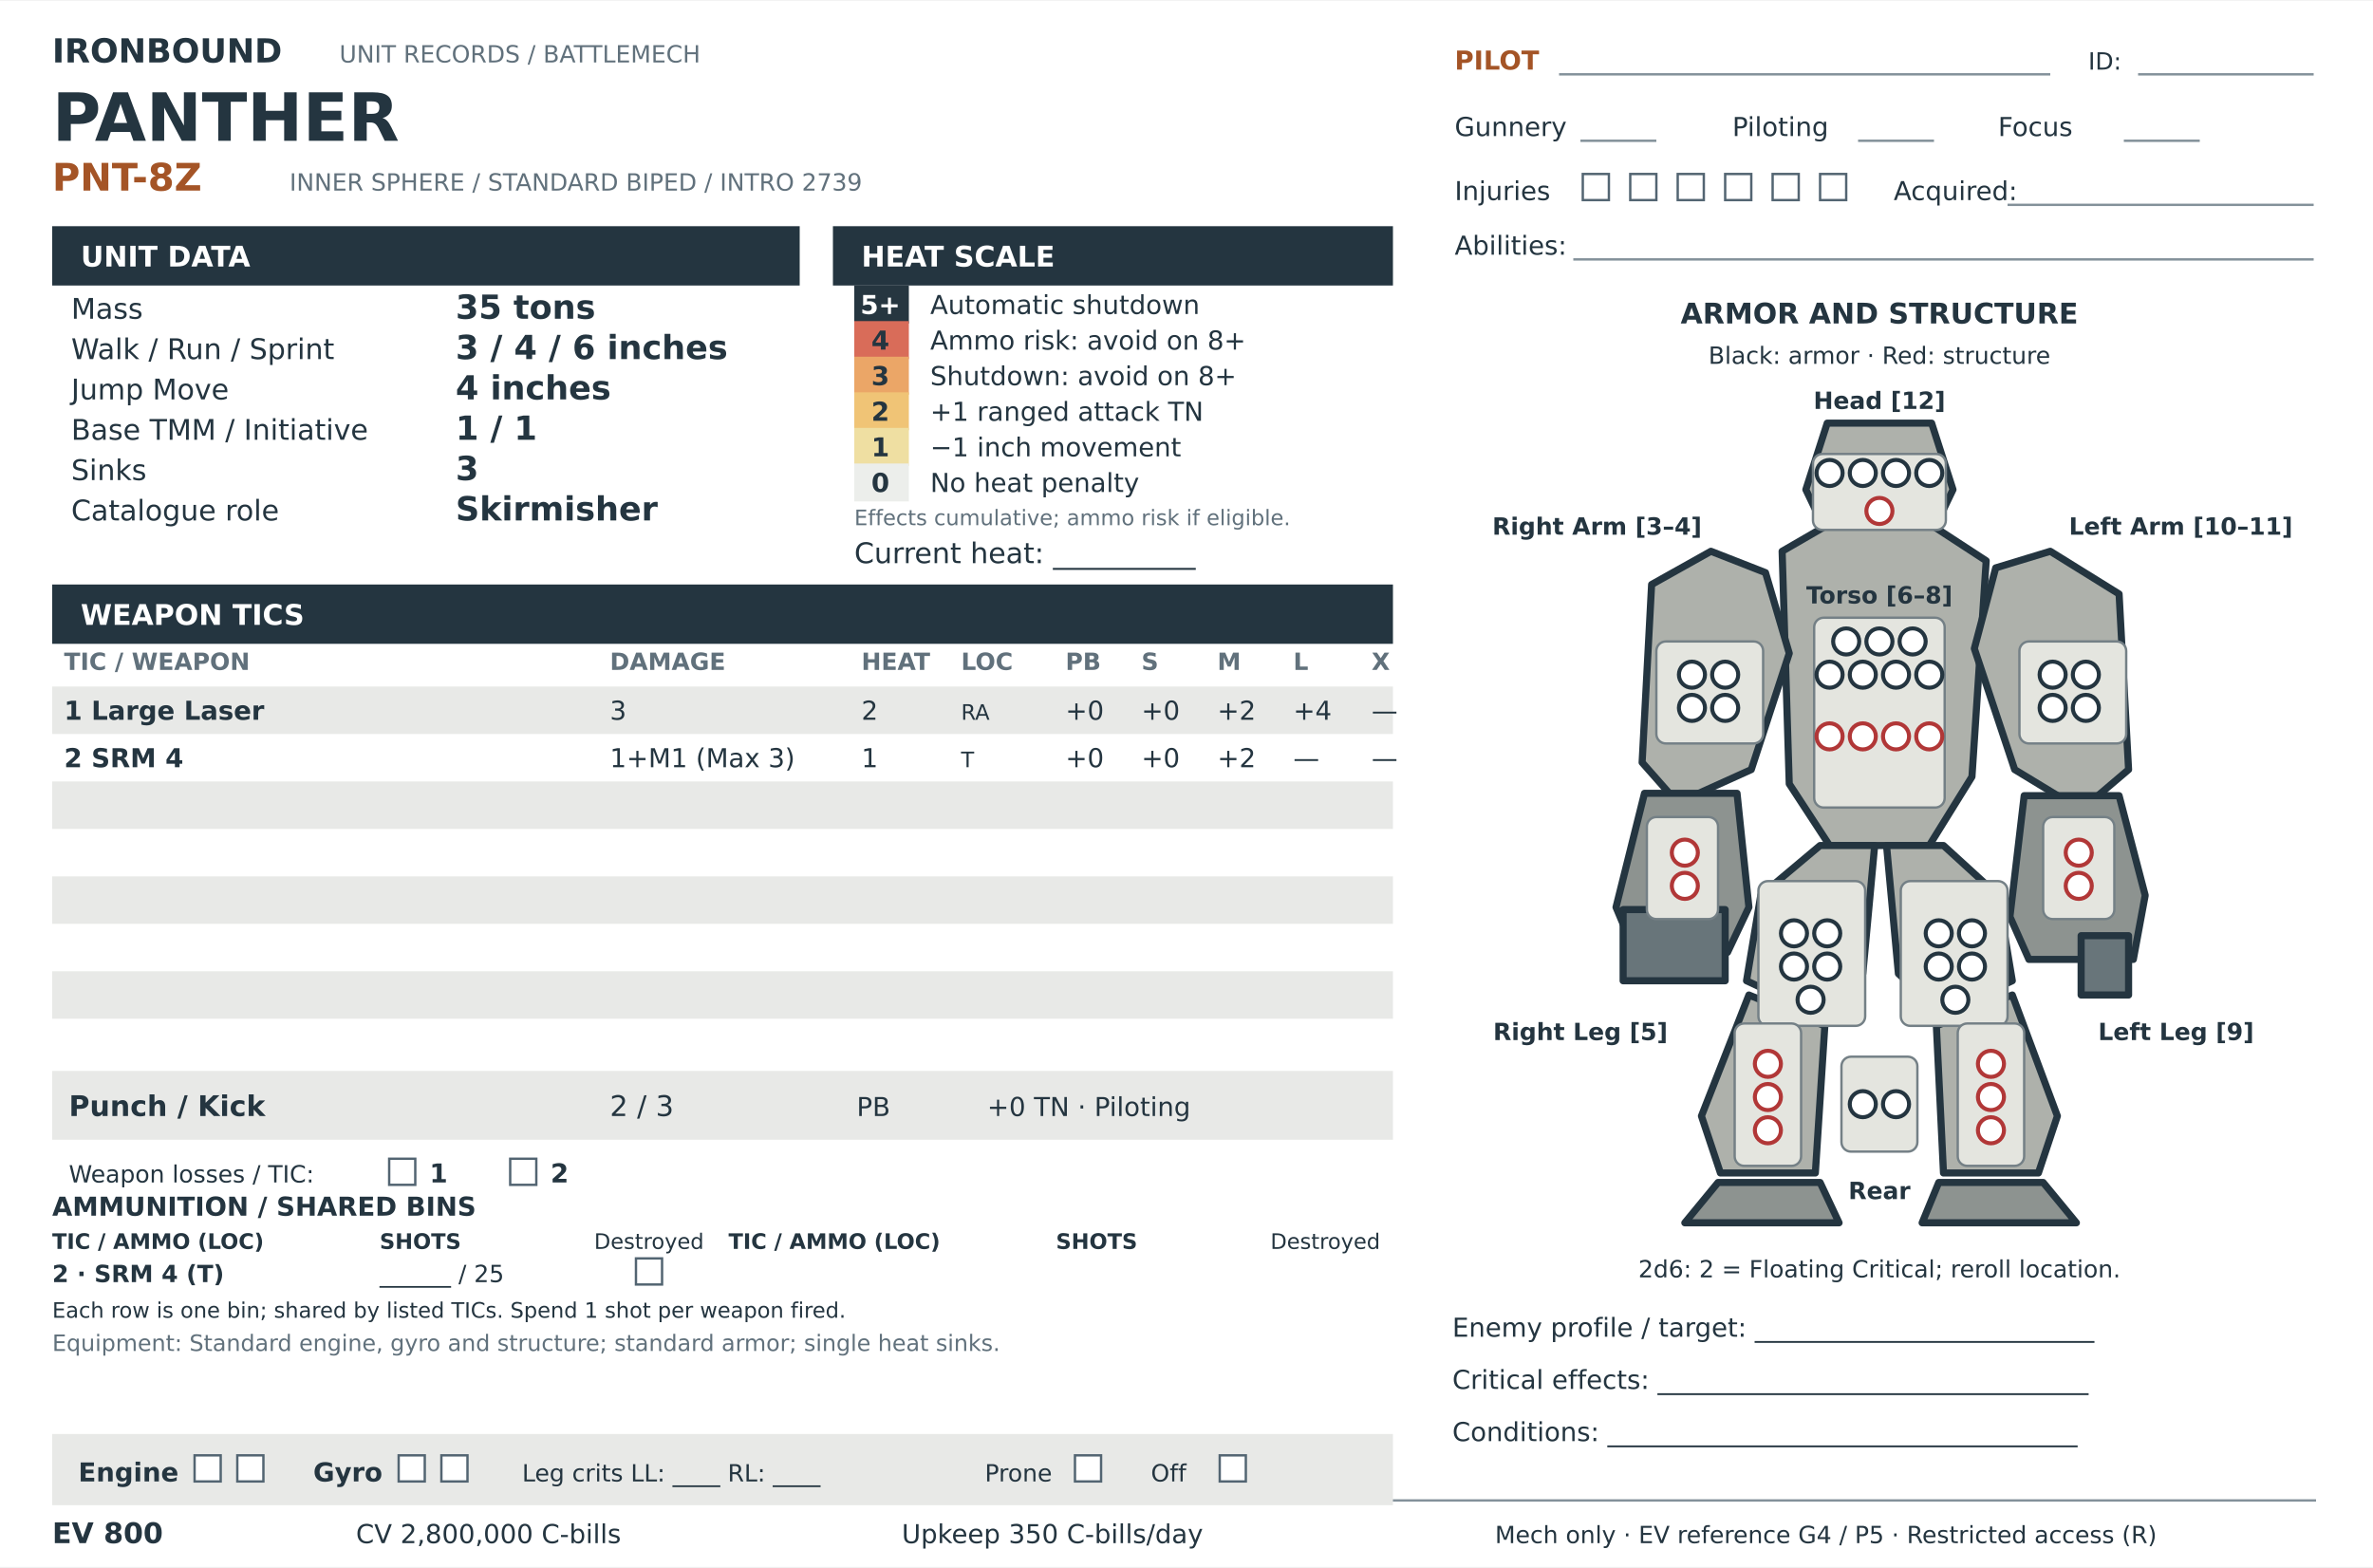
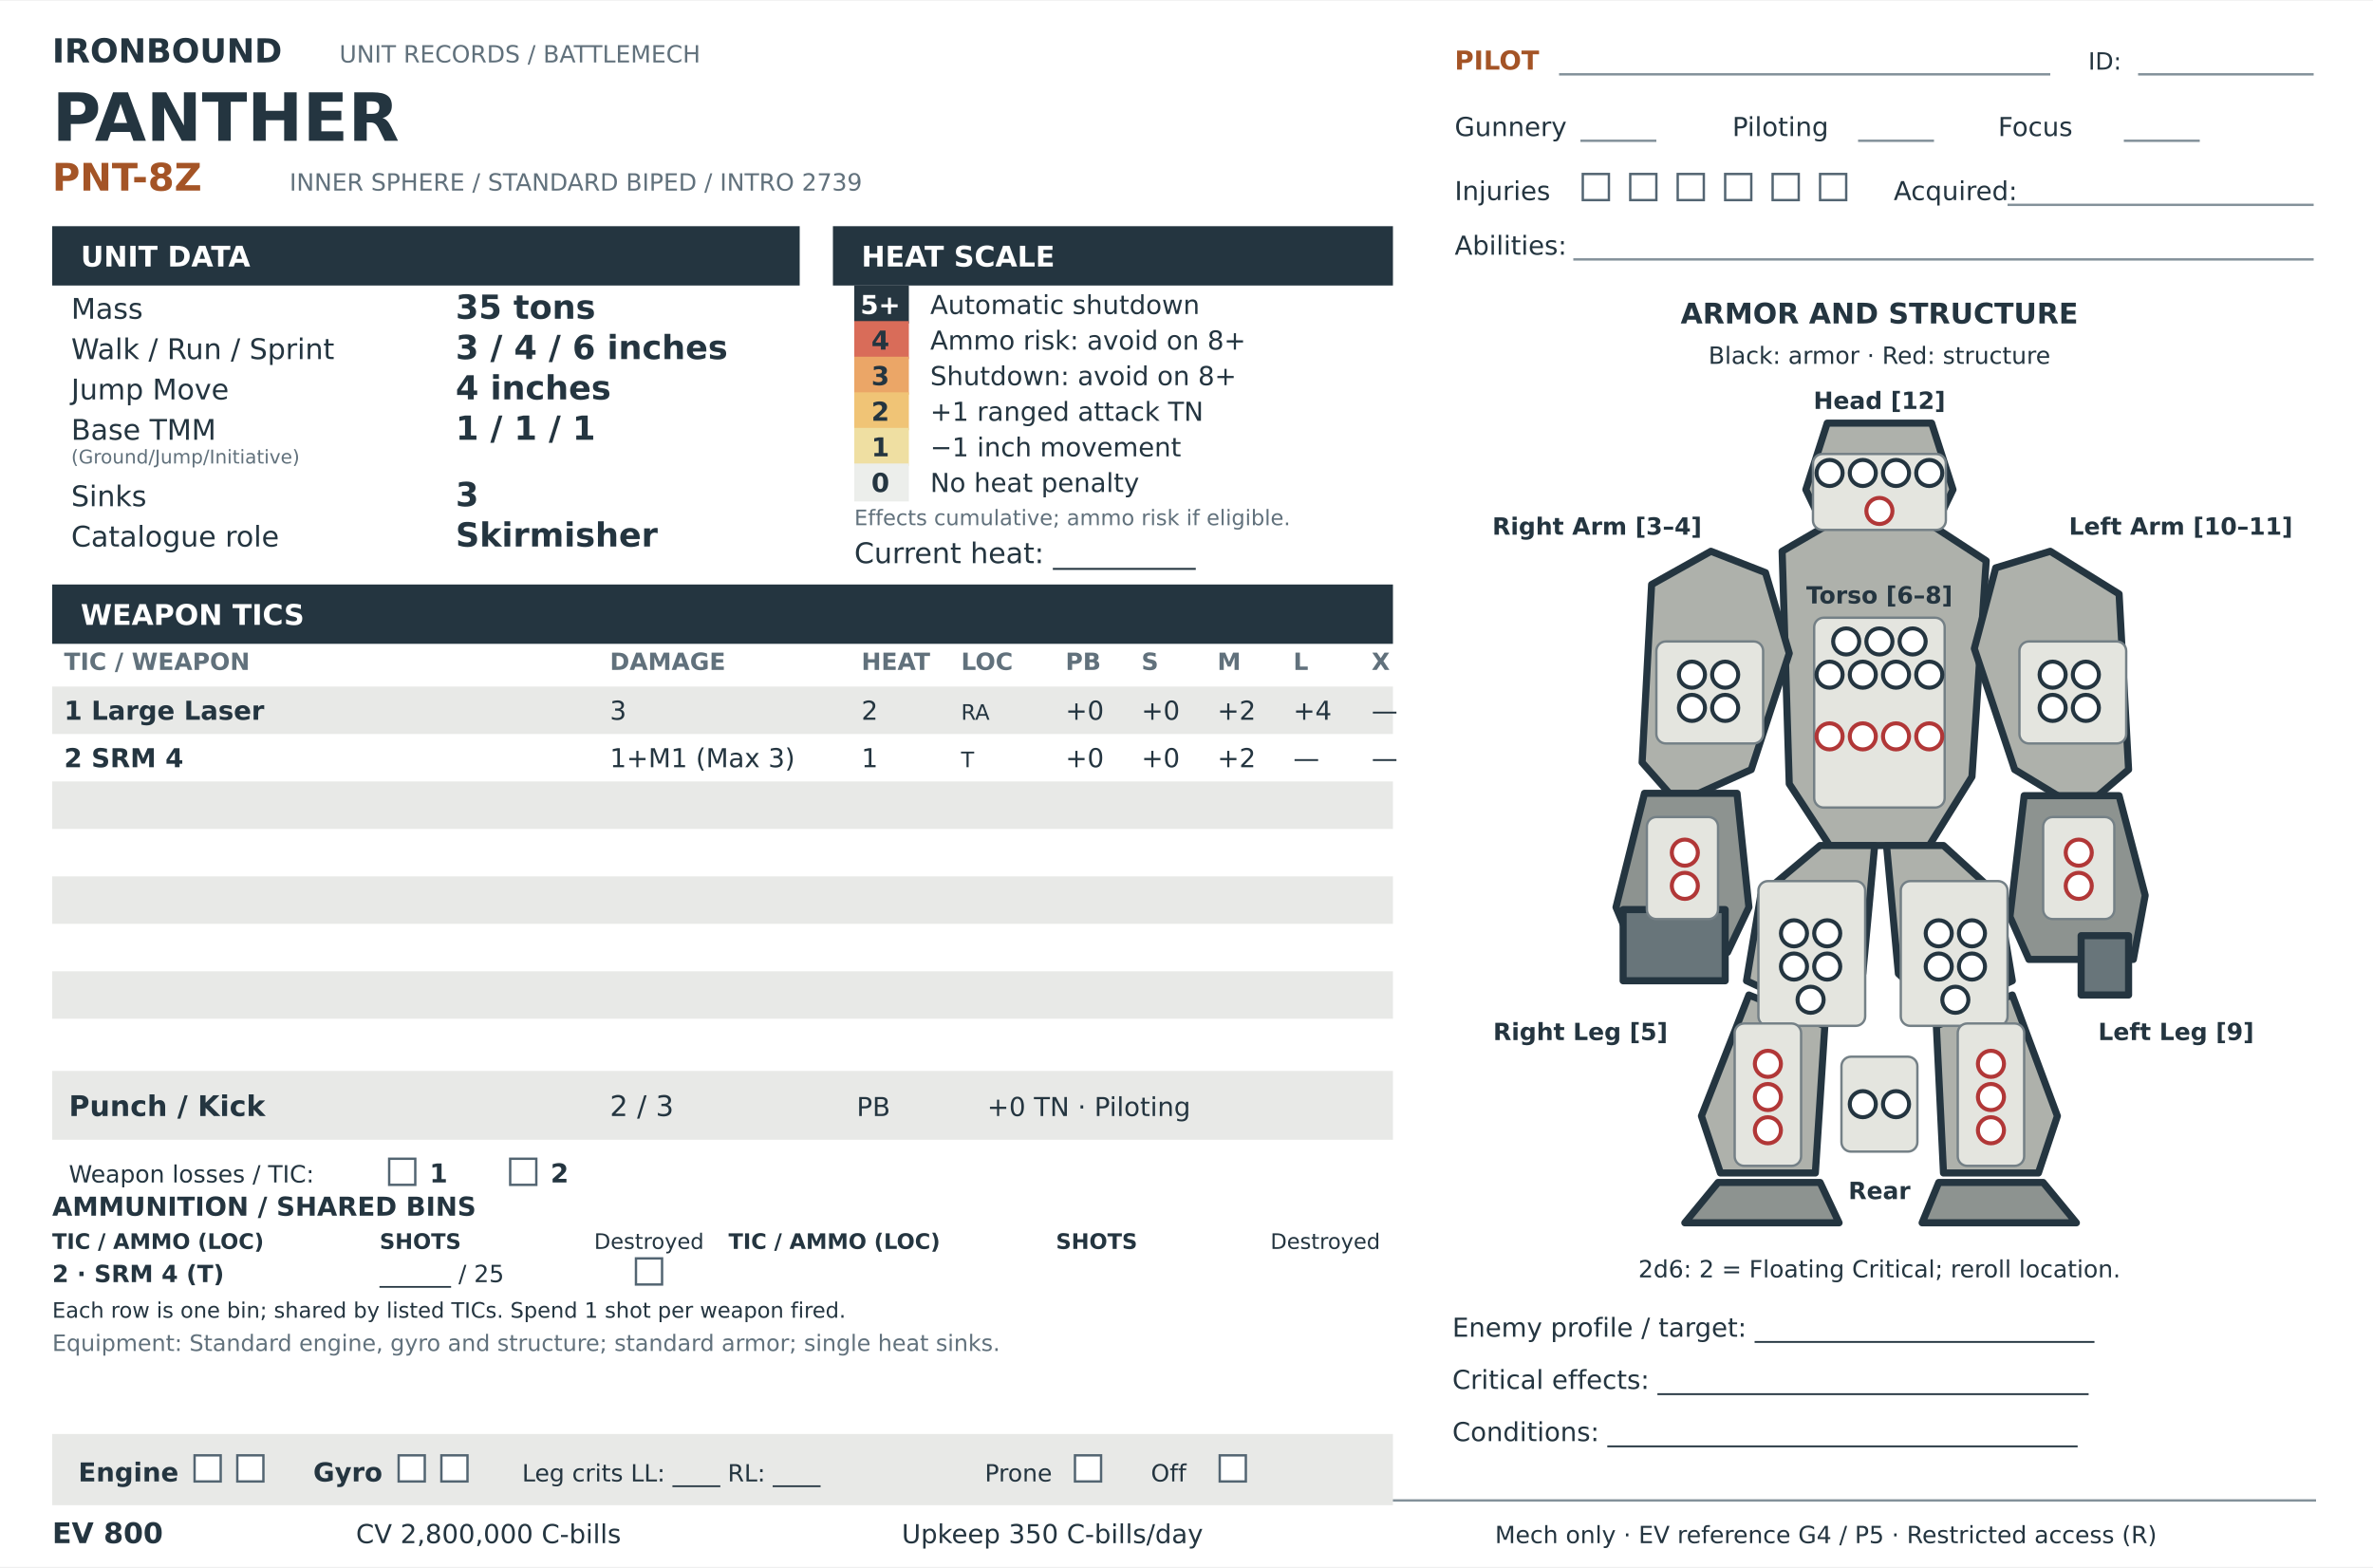
<svg xmlns="http://www.w3.org/2000/svg" width="277mm" height="183mm" viewBox="0 0 1000 660" role="img" aria-labelledby="title desc">
  <g font-family="Arial, Helvetica, sans-serif">
    <rect x="0" y="0" width="1000" height="660" rx="0" fill="#fff" stroke="none" />
    <text x="22" y="26" font-family="DejaVu Sans, Arial, sans-serif" font-size="14" font-weight="bold" fill="#243540" text-anchor="start">IRONBOUND</text>
    <text x="143" y="26" font-family="DejaVu Sans, Arial, sans-serif" font-size="10" fill="#61717c" text-anchor="start">UNIT RECORDS / BATTLEMECH</text>
    <text x="22" y="59" font-family="DejaVu Sans, Arial, sans-serif" font-size="28" font-weight="bold" fill="#243540" text-anchor="start">PANTHER</text>
    <text x="22" y="80" font-family="DejaVu Sans, Arial, sans-serif" font-size="16" font-weight="bold" fill="#a45426" text-anchor="start">PNT-8Z</text>
    <text x="122" y="80" font-family="DejaVu Sans, Arial, sans-serif" font-size="10" fill="#61717c" text-anchor="start">INNER SPHERE / STANDARD BIPED / INTRO 2739</text>
    <text x="613" y="29" font-family="DejaVu Sans, Arial, sans-serif" font-size="11" font-weight="bold" fill="#a45426" text-anchor="start">PILOT</text>
    <path d="M657 31H864" fill="none" stroke="#83919a" />
    <text x="880" y="29" font-family="DejaVu Sans, Arial, sans-serif" font-size="10" fill="#243540" text-anchor="start">ID:</text>
    <path d="M901 31H975" fill="none" stroke="#83919a" />
    <text x="613" y="57" font-family="DejaVu Sans, Arial, sans-serif" font-size="11" fill="#243540" text-anchor="start">Gunnery</text>
    <path d="M666 59H698" fill="none" stroke="#83919a" />
    <text x="730" y="57" font-family="DejaVu Sans, Arial, sans-serif" font-size="11" fill="#243540" text-anchor="start">Piloting</text>
    <path d="M783 59H815" fill="none" stroke="#83919a" />
    <text x="842" y="57" font-family="DejaVu Sans, Arial, sans-serif" font-size="11" fill="#243540" text-anchor="start">Focus</text>
    <path d="M895 59H927" fill="none" stroke="#83919a" />
    <text x="613" y="84" font-family="DejaVu Sans, Arial, sans-serif" font-size="11" fill="#243540" text-anchor="start">Injuries</text>
    <rect x="667" y="73" width="11" height="11" rx="0" fill="#fff" stroke="#536572" />
    <rect x="687" y="73" width="11" height="11" rx="0" fill="#fff" stroke="#536572" />
    <rect x="707" y="73" width="11" height="11" rx="0" fill="#fff" stroke="#536572" />
    <rect x="727" y="73" width="11" height="11" rx="0" fill="#fff" stroke="#536572" />
    <rect x="747" y="73" width="11" height="11" rx="0" fill="#fff" stroke="#536572" />
    <rect x="767" y="73" width="11" height="11" rx="0" fill="#fff" stroke="#536572" />
    <text x="798" y="84" font-family="DejaVu Sans, Arial, sans-serif" font-size="11" fill="#243540" text-anchor="start">Acquired:</text>
    <path d="M846 86H975" fill="none" stroke="#83919a" />
    <text x="613" y="107" font-family="DejaVu Sans, Arial, sans-serif" font-size="11" fill="#243540" text-anchor="start">Abilities:</text>
    <path d="M663 109H975" fill="none" stroke="#83919a" />
    <rect x="22" y="95" width="315" height="25" rx="0" fill="#243540" stroke="none" />
    <text x="34" y="112" font-family="DejaVu Sans, Arial, sans-serif" font-size="12" font-weight="bold" fill="#fff" text-anchor="start">UNIT DATA</text>
    <rect x="351" y="95" width="236" height="25" rx="0" fill="#243540" stroke="none" />
    <text x="363" y="112" font-family="DejaVu Sans, Arial, sans-serif" font-size="12" font-weight="bold" fill="#fff" text-anchor="start">HEAT SCALE</text>
    <text x="30" y="134" font-family="DejaVu Sans, Arial, sans-serif" font-size="12" fill="#243540" text-anchor="start">Mass</text>
    <text x="192" y="134" font-family="DejaVu Sans, Arial, sans-serif" font-size="14" font-weight="bold" fill="#243540" text-anchor="start">35 tons</text>
    <text x="30" y="151" font-family="DejaVu Sans, Arial, sans-serif" font-size="12" fill="#243540" text-anchor="start">Walk / Run / Sprint</text>
    <text x="192" y="151" font-family="DejaVu Sans, Arial, sans-serif" font-size="14" font-weight="bold" fill="#243540" text-anchor="start">3 / 4 / 6 inches</text>
    <text x="30" y="168" font-family="DejaVu Sans, Arial, sans-serif" font-size="12" fill="#243540" text-anchor="start">Jump Move</text>
    <text x="192" y="168" font-family="DejaVu Sans, Arial, sans-serif" font-size="14" font-weight="bold" fill="#243540" text-anchor="start">4 inches</text>
-     <text x="30" y="185" font-family="DejaVu Sans, Arial, sans-serif" font-size="12" fill="#243540" text-anchor="start">Base TMM / Initiative</text>
-     <text x="192" y="185" font-family="DejaVu Sans, Arial, sans-serif" font-size="14" font-weight="bold" fill="#243540" text-anchor="start">1 / 1</text>
-     <text x="30" y="202" font-family="DejaVu Sans, Arial, sans-serif" font-size="12" fill="#243540" text-anchor="start">Sinks</text>
-     <text x="192" y="202" font-family="DejaVu Sans, Arial, sans-serif" font-size="14" font-weight="bold" fill="#243540" text-anchor="start">3</text>
-     <text x="30" y="219" font-family="DejaVu Sans, Arial, sans-serif" font-size="12" fill="#243540" text-anchor="start">Catalogue role</text>
-     <text x="192" y="219" font-family="DejaVu Sans, Arial, sans-serif" font-size="14" font-weight="bold" fill="#243540" text-anchor="start">Skirmisher</text>
+     <text x="30" y="185" font-family="DejaVu Sans, Arial, sans-serif" font-size="12" fill="#243540" text-anchor="start">Base TMM</text>
+     <text x="30" y="195" font-family="DejaVu Sans, Arial, sans-serif" font-size="8" fill="#61717c" text-anchor="start">(Ground/Jump/Initiative)</text>
+     <text x="192" y="185" font-family="DejaVu Sans, Arial, sans-serif" font-size="14" font-weight="bold" fill="#243540" text-anchor="start">1 / 1 / 1</text>
+     <text x="30" y="213" font-family="DejaVu Sans, Arial, sans-serif" font-size="12" fill="#243540" text-anchor="start">Sinks</text>
+     <text x="192" y="213" font-family="DejaVu Sans, Arial, sans-serif" font-size="14" font-weight="bold" fill="#243540" text-anchor="start">3</text>
+     <text x="30" y="230" font-family="DejaVu Sans, Arial, sans-serif" font-size="12" fill="#243540" text-anchor="start">Catalogue role</text>
+     <text x="192" y="230" font-family="DejaVu Sans, Arial, sans-serif" font-size="14" font-weight="bold" fill="#243540" text-anchor="start">Skirmisher</text>
    <rect x="360" y="120" width="23" height="16" rx="0" fill="#263640" stroke="none" />
    <text x="371" y="132" font-family="DejaVu Sans, Arial, sans-serif" font-size="11" font-weight="bold" fill="#fff" text-anchor="middle">5+</text>
    <text x="392" y="132" font-family="DejaVu Sans, Arial, sans-serif" font-size="11" fill="#243540" text-anchor="start">Automatic shutdown</text>
    <rect x="360" y="135" width="23" height="16" rx="0" fill="#d96c59" stroke="none" />
    <text x="371" y="147" font-family="DejaVu Sans, Arial, sans-serif" font-size="11" font-weight="bold" fill="#243540" text-anchor="middle">4</text>
    <text x="392" y="147" font-family="DejaVu Sans, Arial, sans-serif" font-size="11" fill="#243540" text-anchor="start">Ammo risk: avoid on 8+</text>
    <rect x="360" y="150" width="23" height="16" rx="0" fill="#eba667" stroke="none" />
    <text x="371" y="162" font-family="DejaVu Sans, Arial, sans-serif" font-size="11" font-weight="bold" fill="#243540" text-anchor="middle">3</text>
    <text x="392" y="162" font-family="DejaVu Sans, Arial, sans-serif" font-size="11" fill="#243540" text-anchor="start">Shutdown: avoid on 8+</text>
    <rect x="360" y="165" width="23" height="16" rx="0" fill="#f0c476" stroke="none" />
    <text x="371" y="177" font-family="DejaVu Sans, Arial, sans-serif" font-size="11" font-weight="bold" fill="#243540" text-anchor="middle">2</text>
    <text x="392" y="177" font-family="DejaVu Sans, Arial, sans-serif" font-size="11" fill="#243540" text-anchor="start">+1 ranged attack TN</text>
    <rect x="360" y="180" width="23" height="16" rx="0" fill="#efdfa2" stroke="none" />
    <text x="371" y="192" font-family="DejaVu Sans, Arial, sans-serif" font-size="11" font-weight="bold" fill="#243540" text-anchor="middle">1</text>
    <text x="392" y="192" font-family="DejaVu Sans, Arial, sans-serif" font-size="11" fill="#243540" text-anchor="start">−1 inch movement</text>
    <rect x="360" y="195" width="23" height="16" rx="0" fill="#eceeeb" stroke="none" />
    <text x="371" y="207" font-family="DejaVu Sans, Arial, sans-serif" font-size="11" font-weight="bold" fill="#243540" text-anchor="middle">0</text>
    <text x="392" y="207" font-family="DejaVu Sans, Arial, sans-serif" font-size="11" fill="#243540" text-anchor="start">No heat penalty</text>
    <text x="360" y="221" font-family="DejaVu Sans, Arial, sans-serif" font-size="9" fill="#61717c" text-anchor="start">Effects cumulative; ammo risk if eligible.</text>
    <text x="360" y="237" font-family="DejaVu Sans, Arial, sans-serif" font-size="12" fill="#243540" text-anchor="start">Current heat: __________</text>
    <rect x="22" y="246" width="565" height="25" rx="0" fill="#243540" stroke="none" />
    <text x="34" y="263" font-family="DejaVu Sans, Arial, sans-serif" font-size="12" font-weight="bold" fill="#fff" text-anchor="start">WEAPON TICS</text>
    <text x="27" y="282" font-family="DejaVu Sans, Arial, sans-serif" font-size="10" font-weight="bold" fill="#61717c" text-anchor="start">TIC / WEAPON</text>
    <text x="257" y="282" font-family="DejaVu Sans, Arial, sans-serif" font-size="10" font-weight="bold" fill="#61717c" text-anchor="start">DAMAGE</text>
    <text x="363" y="282" font-family="DejaVu Sans, Arial, sans-serif" font-size="10" font-weight="bold" fill="#61717c" text-anchor="start">HEAT</text>
    <text x="405" y="282" font-family="DejaVu Sans, Arial, sans-serif" font-size="10" font-weight="bold" fill="#61717c" text-anchor="start">LOC</text>
    <text x="449" y="282" font-family="DejaVu Sans, Arial, sans-serif" font-size="10" font-weight="bold" fill="#61717c" text-anchor="start">PB</text>
    <text x="481" y="282" font-family="DejaVu Sans, Arial, sans-serif" font-size="10" font-weight="bold" fill="#61717c" text-anchor="start">S</text>
    <text x="513" y="282" font-family="DejaVu Sans, Arial, sans-serif" font-size="10" font-weight="bold" fill="#61717c" text-anchor="start">M</text>
    <text x="545" y="282" font-family="DejaVu Sans, Arial, sans-serif" font-size="10" font-weight="bold" fill="#61717c" text-anchor="start">L</text>
    <text x="578" y="282" font-family="DejaVu Sans, Arial, sans-serif" font-size="10" font-weight="bold" fill="#61717c" text-anchor="start">X</text>
    <rect x="22" y="289" width="565" height="20" rx="0" fill="#e8e9e7" stroke="none" />
    <text x="27" y="303" font-family="DejaVu Sans, Arial, sans-serif" font-size="11" font-weight="bold" fill="#243540" text-anchor="start">1  Large Laser</text>
    <text x="257" y="303" font-family="DejaVu Sans, Arial, sans-serif" font-size="11" fill="#243540" text-anchor="start">3</text>
    <text x="363" y="303" font-family="DejaVu Sans, Arial, sans-serif" font-size="11" fill="#243540" text-anchor="start">2</text>
    <text x="405" y="303" font-family="DejaVu Sans, Arial, sans-serif" font-size="9" fill="#243540" text-anchor="start">RA</text>
    <text x="449" y="303" font-family="DejaVu Sans, Arial, sans-serif" font-size="11" fill="#243540" text-anchor="start">+0</text>
    <text x="481" y="303" font-family="DejaVu Sans, Arial, sans-serif" font-size="11" fill="#243540" text-anchor="start">+0</text>
    <text x="513" y="303" font-family="DejaVu Sans, Arial, sans-serif" font-size="11" fill="#243540" text-anchor="start">+2</text>
    <text x="545" y="303" font-family="DejaVu Sans, Arial, sans-serif" font-size="11" fill="#243540" text-anchor="start">+4</text>
    <text x="578" y="303" font-family="DejaVu Sans, Arial, sans-serif" font-size="11" fill="#243540" text-anchor="start">—</text>
    <text x="27" y="323" font-family="DejaVu Sans, Arial, sans-serif" font-size="11" font-weight="bold" fill="#243540" text-anchor="start">2  SRM 4</text>
    <text x="257" y="323" font-family="DejaVu Sans, Arial, sans-serif" font-size="11" fill="#243540" text-anchor="start">1+M1 (Max 3)</text>
    <text x="363" y="323" font-family="DejaVu Sans, Arial, sans-serif" font-size="11" fill="#243540" text-anchor="start">1</text>
    <text x="405" y="323" font-family="DejaVu Sans, Arial, sans-serif" font-size="9" fill="#243540" text-anchor="start">T</text>
    <text x="449" y="323" font-family="DejaVu Sans, Arial, sans-serif" font-size="11" fill="#243540" text-anchor="start">+0</text>
    <text x="481" y="323" font-family="DejaVu Sans, Arial, sans-serif" font-size="11" fill="#243540" text-anchor="start">+0</text>
    <text x="513" y="323" font-family="DejaVu Sans, Arial, sans-serif" font-size="11" fill="#243540" text-anchor="start">+2</text>
    <text x="545" y="323" font-family="DejaVu Sans, Arial, sans-serif" font-size="11" fill="#243540" text-anchor="start">—</text>
    <text x="578" y="323" font-family="DejaVu Sans, Arial, sans-serif" font-size="11" fill="#243540" text-anchor="start">—</text>
    <rect x="22" y="329" width="565" height="20" rx="0" fill="#e8e9e7" stroke="none" />
    <text x="27" y="343" font-family="DejaVu Sans, Arial, sans-serif" font-size="11" font-weight="bold" fill="#243540" text-anchor="start" />
    <text x="257" y="343" font-family="DejaVu Sans, Arial, sans-serif" font-size="11" fill="#243540" text-anchor="start" />
    <text x="363" y="343" font-family="DejaVu Sans, Arial, sans-serif" font-size="11" fill="#243540" text-anchor="start" />
    <text x="405" y="343" font-family="DejaVu Sans, Arial, sans-serif" font-size="9" fill="#243540" text-anchor="start" />
    <text x="449" y="343" font-family="DejaVu Sans, Arial, sans-serif" font-size="11" fill="#243540" text-anchor="start" />
    <text x="481" y="343" font-family="DejaVu Sans, Arial, sans-serif" font-size="11" fill="#243540" text-anchor="start" />
    <text x="513" y="343" font-family="DejaVu Sans, Arial, sans-serif" font-size="11" fill="#243540" text-anchor="start" />
    <text x="545" y="343" font-family="DejaVu Sans, Arial, sans-serif" font-size="11" fill="#243540" text-anchor="start" />
    <text x="578" y="343" font-family="DejaVu Sans, Arial, sans-serif" font-size="11" fill="#243540" text-anchor="start" />
    <text x="27" y="363" font-family="DejaVu Sans, Arial, sans-serif" font-size="11" font-weight="bold" fill="#243540" text-anchor="start" />
    <text x="257" y="363" font-family="DejaVu Sans, Arial, sans-serif" font-size="11" fill="#243540" text-anchor="start" />
    <text x="363" y="363" font-family="DejaVu Sans, Arial, sans-serif" font-size="11" fill="#243540" text-anchor="start" />
    <text x="405" y="363" font-family="DejaVu Sans, Arial, sans-serif" font-size="9" fill="#243540" text-anchor="start" />
    <text x="449" y="363" font-family="DejaVu Sans, Arial, sans-serif" font-size="11" fill="#243540" text-anchor="start" />
    <text x="481" y="363" font-family="DejaVu Sans, Arial, sans-serif" font-size="11" fill="#243540" text-anchor="start" />
    <text x="513" y="363" font-family="DejaVu Sans, Arial, sans-serif" font-size="11" fill="#243540" text-anchor="start" />
    <text x="545" y="363" font-family="DejaVu Sans, Arial, sans-serif" font-size="11" fill="#243540" text-anchor="start" />
    <text x="578" y="363" font-family="DejaVu Sans, Arial, sans-serif" font-size="11" fill="#243540" text-anchor="start" />
    <rect x="22" y="369" width="565" height="20" rx="0" fill="#e8e9e7" stroke="none" />
    <text x="27" y="383" font-family="DejaVu Sans, Arial, sans-serif" font-size="11" font-weight="bold" fill="#243540" text-anchor="start" />
    <text x="257" y="383" font-family="DejaVu Sans, Arial, sans-serif" font-size="11" fill="#243540" text-anchor="start" />
    <text x="363" y="383" font-family="DejaVu Sans, Arial, sans-serif" font-size="11" fill="#243540" text-anchor="start" />
    <text x="405" y="383" font-family="DejaVu Sans, Arial, sans-serif" font-size="11" fill="#243540" text-anchor="start" />
    <text x="449" y="383" font-family="DejaVu Sans, Arial, sans-serif" font-size="11" fill="#243540" text-anchor="start" />
    <text x="481" y="383" font-family="DejaVu Sans, Arial, sans-serif" font-size="11" fill="#243540" text-anchor="start" />
    <text x="513" y="383" font-family="DejaVu Sans, Arial, sans-serif" font-size="11" fill="#243540" text-anchor="start" />
    <text x="545" y="383" font-family="DejaVu Sans, Arial, sans-serif" font-size="11" fill="#243540" text-anchor="start" />
    <text x="578" y="383" font-family="DejaVu Sans, Arial, sans-serif" font-size="11" fill="#243540" text-anchor="start" />
    <text x="27" y="403" font-family="DejaVu Sans, Arial, sans-serif" font-size="11" font-weight="bold" fill="#243540" text-anchor="start" />
    <text x="257" y="403" font-family="DejaVu Sans, Arial, sans-serif" font-size="11" fill="#243540" text-anchor="start" />
    <text x="363" y="403" font-family="DejaVu Sans, Arial, sans-serif" font-size="11" fill="#243540" text-anchor="start" />
    <text x="405" y="403" font-family="DejaVu Sans, Arial, sans-serif" font-size="11" fill="#243540" text-anchor="start" />
    <text x="449" y="403" font-family="DejaVu Sans, Arial, sans-serif" font-size="11" fill="#243540" text-anchor="start" />
    <text x="481" y="403" font-family="DejaVu Sans, Arial, sans-serif" font-size="11" fill="#243540" text-anchor="start" />
    <text x="513" y="403" font-family="DejaVu Sans, Arial, sans-serif" font-size="11" fill="#243540" text-anchor="start" />
    <text x="545" y="403" font-family="DejaVu Sans, Arial, sans-serif" font-size="11" fill="#243540" text-anchor="start" />
    <text x="578" y="403" font-family="DejaVu Sans, Arial, sans-serif" font-size="11" fill="#243540" text-anchor="start" />
    <rect x="22" y="409" width="565" height="20" rx="0" fill="#e8e9e7" stroke="none" />
    <text x="27" y="423" font-family="DejaVu Sans, Arial, sans-serif" font-size="11" font-weight="bold" fill="#243540" text-anchor="start" />
    <text x="257" y="423" font-family="DejaVu Sans, Arial, sans-serif" font-size="11" fill="#243540" text-anchor="start" />
    <text x="363" y="423" font-family="DejaVu Sans, Arial, sans-serif" font-size="11" fill="#243540" text-anchor="start" />
    <text x="405" y="423" font-family="DejaVu Sans, Arial, sans-serif" font-size="11" fill="#243540" text-anchor="start" />
    <text x="449" y="423" font-family="DejaVu Sans, Arial, sans-serif" font-size="11" fill="#243540" text-anchor="start" />
    <text x="481" y="423" font-family="DejaVu Sans, Arial, sans-serif" font-size="11" fill="#243540" text-anchor="start" />
    <text x="513" y="423" font-family="DejaVu Sans, Arial, sans-serif" font-size="11" fill="#243540" text-anchor="start" />
    <text x="545" y="423" font-family="DejaVu Sans, Arial, sans-serif" font-size="11" fill="#243540" text-anchor="start" />
    <text x="578" y="423" font-family="DejaVu Sans, Arial, sans-serif" font-size="11" fill="#243540" text-anchor="start" />
    <text x="27" y="443" font-family="DejaVu Sans, Arial, sans-serif" font-size="11" font-weight="bold" fill="#243540" text-anchor="start" />
    <text x="257" y="443" font-family="DejaVu Sans, Arial, sans-serif" font-size="11" fill="#243540" text-anchor="start" />
    <text x="363" y="443" font-family="DejaVu Sans, Arial, sans-serif" font-size="11" fill="#243540" text-anchor="start" />
    <text x="405" y="443" font-family="DejaVu Sans, Arial, sans-serif" font-size="11" fill="#243540" text-anchor="start" />
    <text x="449" y="443" font-family="DejaVu Sans, Arial, sans-serif" font-size="11" fill="#243540" text-anchor="start" />
    <text x="481" y="443" font-family="DejaVu Sans, Arial, sans-serif" font-size="11" fill="#243540" text-anchor="start" />
    <text x="513" y="443" font-family="DejaVu Sans, Arial, sans-serif" font-size="11" fill="#243540" text-anchor="start" />
    <text x="545" y="443" font-family="DejaVu Sans, Arial, sans-serif" font-size="11" fill="#243540" text-anchor="start" />
    <text x="578" y="443" font-family="DejaVu Sans, Arial, sans-serif" font-size="11" fill="#243540" text-anchor="start" />
    <rect x="22" y="451" width="565" height="29" rx="0" fill="#e8e9e7" stroke="none" />
    <text x="29" y="470" font-family="DejaVu Sans, Arial, sans-serif" font-size="12" font-weight="bold" fill="#243540" text-anchor="start">Punch / Kick</text>
    <text x="257" y="470" font-family="DejaVu Sans, Arial, sans-serif" font-size="12" fill="#243540" text-anchor="start">2 / 3</text>
    <text x="361" y="470" font-family="DejaVu Sans, Arial, sans-serif" font-size="11" fill="#243540" text-anchor="start">PB</text>
    <text x="416" y="470" font-family="DejaVu Sans, Arial, sans-serif" font-size="11" fill="#243540" text-anchor="start">+0 TN · Piloting</text>
    <g transform="translate(612 120)">
      <text x="180" y="16" font-family="DejaVu Sans, Arial, sans-serif" font-size="12" font-weight="bold" fill="#243540" text-anchor="middle">ARMOR AND STRUCTURE</text>
      <text x="180" y="33" font-family="DejaVu Sans, Arial, sans-serif" font-size="10" fill="#243540" text-anchor="middle">Black: armor · Red: structure</text>
      <path d="M158 58H202L211 86L200 109H160L149 86Z" fill="#aeb1ab" stroke="#243540" stroke-width="3" stroke-linejoin="round" />
      <path d="M139 112L158 101H202L225 116L219 207L201 236H159L142 210Z" fill="#aeb1ab" stroke="#243540" stroke-width="3" stroke-linejoin="round" />
      <path d="M132 121L109 112L84 126L80 201L95 218L126 204L142 155Z" fill="#aeb1ab" stroke="#243540" stroke-width="3" stroke-linejoin="round" />
      <path d="M229 119L252 112L281 130L285 204L265 221L237 204L220 153Z" fill="#aeb1ab" stroke="#243540" stroke-width="3" stroke-linejoin="round" />
      <path d="M81 214H120L125 262L116 281H77L69 262Z" fill="#8d9390" stroke="#243540" stroke-width="3" stroke-linejoin="round" />
      <path d="M241 215H281L292 257L287 284H243L235 266Z" fill="#8d9390" stroke="#243540" stroke-width="3" stroke-linejoin="round" />
      <path d="M72 263H115V293H72Z" fill="#68757a" stroke="#243540" stroke-width="3" stroke-linejoin="round" />
      <path d="M265 274H285V299H265Z" fill="#68757a" stroke="#243540" stroke-width="3" stroke-linejoin="round" />
      <path d="M155 236H178L173 290L154 307L124 293L130 257Z" fill="#aeb1ab" stroke="#243540" stroke-width="3" stroke-linejoin="round" />
      <path d="M183 236H207L230 257L236 293L206 307L188 290Z" fill="#aeb1ab" stroke="#243540" stroke-width="3" stroke-linejoin="round" />
      <path d="M125 299L157 312L153 374H113L105 350Z" fill="#aeb1ab" stroke="#243540" stroke-width="3" stroke-linejoin="round" />
      <path d="M204 312L236 299L255 350L247 374H207Z" fill="#aeb1ab" stroke="#243540" stroke-width="3" stroke-linejoin="round" />
      <path d="M112 378H155L163 395H98Z" fill="#8d9390" stroke="#243540" stroke-width="3" stroke-linejoin="round" />
      <path d="M205 378H249L263 395H198Z" fill="#8d9390" stroke="#243540" stroke-width="3" stroke-linejoin="round" />
      <rect x="152" y="71" width="56" height="32" rx="4" fill="#e4e5df" stroke="#748086" />
      <rect x="152.5" y="140" width="55" height="80" rx="4" fill="#e4e5df" stroke="#748086" />
      <rect x="86" y="150" width="45" height="43" rx="4" fill="#e4e5df" stroke="#748086" />
      <rect x="239" y="150" width="45" height="43" rx="4" fill="#e4e5df" stroke="#748086" />
      <rect x="82" y="224" width="30" height="43" rx="4" fill="#e4e5df" stroke="#748086" />
      <rect x="249" y="224" width="30" height="43" rx="4" fill="#e4e5df" stroke="#748086" />
      <rect x="129" y="251" width="45" height="61" rx="4" fill="#e4e5df" stroke="#748086" />
      <rect x="189" y="251" width="45" height="61" rx="4" fill="#e4e5df" stroke="#748086" />
      <rect x="119" y="311" width="28" height="60" rx="4" fill="#e4e5df" stroke="#748086" />
      <rect x="213" y="311" width="28" height="60" rx="4" fill="#e4e5df" stroke="#748086" />
      <rect x="164" y="325" width="32" height="40" rx="4" fill="#e4e5df" stroke="#748086" />
      <text x="180" y="52" font-family="DejaVu Sans, Arial, sans-serif" font-size="10" font-weight="bold" fill="#243540" text-anchor="middle">Head [12]</text>
      <text x="180" y="134" font-family="DejaVu Sans, Arial, sans-serif" font-size="10" font-weight="bold" fill="#243540" text-anchor="middle">Torso [6–8]</text>
      <text x="61" y="105" font-family="DejaVu Sans, Arial, sans-serif" font-size="10" font-weight="bold" fill="#243540" text-anchor="middle">Right Arm [3–4]</text>
      <text x="307" y="105" font-family="DejaVu Sans, Arial, sans-serif" font-size="10" font-weight="bold" fill="#243540" text-anchor="middle">Left Arm [10–11]</text>
      <text x="54" y="318" font-family="DejaVu Sans, Arial, sans-serif" font-size="10" font-weight="bold" fill="#243540" text-anchor="middle">Right Leg [5]</text>
      <text x="305" y="318" font-family="DejaVu Sans, Arial, sans-serif" font-size="10" font-weight="bold" fill="#243540" text-anchor="middle">Left Leg [9]</text>
      <text x="180" y="385" font-family="DejaVu Sans, Arial, sans-serif" font-size="10" font-weight="bold" fill="#243540" text-anchor="middle">Rear</text>
      <text x="180" y="418" font-family="DejaVu Sans, Arial, sans-serif" font-size="10" fill="#243540" text-anchor="middle">2d6: 2 = Floating Critical; reroll location.</text>
      <text x="0" y="443" font-family="DejaVu Sans, Arial, sans-serif" font-size="11" fill="#243540" text-anchor="start">Enemy profile / target: __________________________</text>
      <text x="0" y="465" font-family="DejaVu Sans, Arial, sans-serif" font-size="11" fill="#243540" text-anchor="start">Critical effects: _________________________________</text>
      <text x="0" y="487" font-family="DejaVu Sans, Arial, sans-serif" font-size="11" fill="#243540" text-anchor="start">Conditions: ____________________________________</text>
      <circle cx="159" cy="79" r="5.5" fill="#fff" stroke="#243540" stroke-width="1.7" />
      <circle cx="173" cy="79" r="5.5" fill="#fff" stroke="#243540" stroke-width="1.7" />
      <circle cx="187" cy="79" r="5.5" fill="#fff" stroke="#243540" stroke-width="1.7" />
      <circle cx="201" cy="79" r="5.5" fill="#fff" stroke="#243540" stroke-width="1.7" />
      <circle cx="180" cy="95" r="5.5" fill="#fff" stroke="#b13737" stroke-width="1.7" />
      <circle cx="166" cy="150" r="5.5" fill="#fff" stroke="#243540" stroke-width="1.7" />
      <circle cx="180" cy="150" r="5.5" fill="#fff" stroke="#243540" stroke-width="1.7" />
      <circle cx="194" cy="150" r="5.5" fill="#fff" stroke="#243540" stroke-width="1.7" />
      <circle cx="159" cy="164" r="5.5" fill="#fff" stroke="#243540" stroke-width="1.7" />
      <circle cx="173" cy="164" r="5.5" fill="#fff" stroke="#243540" stroke-width="1.7" />
      <circle cx="187" cy="164" r="5.5" fill="#fff" stroke="#243540" stroke-width="1.7" />
      <circle cx="201" cy="164" r="5.5" fill="#fff" stroke="#243540" stroke-width="1.7" />
      <circle cx="159" cy="190" r="5.5" fill="#fff" stroke="#b13737" stroke-width="1.7" />
      <circle cx="173" cy="190" r="5.5" fill="#fff" stroke="#b13737" stroke-width="1.7" />
      <circle cx="187" cy="190" r="5.5" fill="#fff" stroke="#b13737" stroke-width="1.7" />
      <circle cx="201" cy="190" r="5.5" fill="#fff" stroke="#b13737" stroke-width="1.7" />
      <circle cx="101" cy="164" r="5.5" fill="#fff" stroke="#243540" stroke-width="1.7" />
      <circle cx="115" cy="164" r="5.5" fill="#fff" stroke="#243540" stroke-width="1.7" />
      <circle cx="101" cy="178" r="5.5" fill="#fff" stroke="#243540" stroke-width="1.7" />
      <circle cx="115" cy="178" r="5.5" fill="#fff" stroke="#243540" stroke-width="1.7" />
      <circle cx="253" cy="164" r="5.5" fill="#fff" stroke="#243540" stroke-width="1.7" />
      <circle cx="267" cy="164" r="5.5" fill="#fff" stroke="#243540" stroke-width="1.7" />
      <circle cx="253" cy="178" r="5.5" fill="#fff" stroke="#243540" stroke-width="1.7" />
      <circle cx="267" cy="178" r="5.5" fill="#fff" stroke="#243540" stroke-width="1.7" />
      <circle cx="98" cy="239" r="5.5" fill="#fff" stroke="#b13737" stroke-width="1.7" />
      <circle cx="98" cy="253" r="5.5" fill="#fff" stroke="#b13737" stroke-width="1.7" />
      <circle cx="264" cy="239" r="5.5" fill="#fff" stroke="#b13737" stroke-width="1.7" />
      <circle cx="264" cy="253" r="5.5" fill="#fff" stroke="#b13737" stroke-width="1.7" />
      <circle cx="144" cy="273" r="5.5" fill="#fff" stroke="#243540" stroke-width="1.7" />
      <circle cx="158" cy="273" r="5.5" fill="#fff" stroke="#243540" stroke-width="1.7" />
      <circle cx="144" cy="287" r="5.5" fill="#fff" stroke="#243540" stroke-width="1.7" />
      <circle cx="158" cy="287" r="5.5" fill="#fff" stroke="#243540" stroke-width="1.7" />
      <circle cx="151" cy="301" r="5.5" fill="#fff" stroke="#243540" stroke-width="1.7" />
      <circle cx="205" cy="273" r="5.5" fill="#fff" stroke="#243540" stroke-width="1.7" />
      <circle cx="219" cy="273" r="5.5" fill="#fff" stroke="#243540" stroke-width="1.7" />
      <circle cx="205" cy="287" r="5.5" fill="#fff" stroke="#243540" stroke-width="1.7" />
      <circle cx="219" cy="287" r="5.5" fill="#fff" stroke="#243540" stroke-width="1.7" />
      <circle cx="212" cy="301" r="5.5" fill="#fff" stroke="#243540" stroke-width="1.7" />
      <circle cx="133" cy="328" r="5.5" fill="#fff" stroke="#b13737" stroke-width="1.7" />
      <circle cx="133" cy="342" r="5.5" fill="#fff" stroke="#b13737" stroke-width="1.7" />
      <circle cx="133" cy="356" r="5.5" fill="#fff" stroke="#b13737" stroke-width="1.7" />
      <circle cx="227" cy="328" r="5.5" fill="#fff" stroke="#b13737" stroke-width="1.7" />
      <circle cx="227" cy="342" r="5.5" fill="#fff" stroke="#b13737" stroke-width="1.7" />
      <circle cx="227" cy="356" r="5.5" fill="#fff" stroke="#b13737" stroke-width="1.7" />
      <circle cx="173" cy="345" r="5.5" fill="#fff" stroke="#243540" stroke-width="1.7" />
      <circle cx="187" cy="345" r="5.5" fill="#fff" stroke="#243540" stroke-width="1.7" />
    </g>
    <path d="M22 632H976" fill="none" stroke="#83919a" />
    <text x="22" y="650" font-family="DejaVu Sans, Arial, sans-serif" font-size="12" font-weight="bold" fill="#243540" text-anchor="start">EV 800</text>
    <text x="150" y="650" font-family="DejaVu Sans, Arial, sans-serif" font-size="11" fill="#243540" text-anchor="start">CV 2,800,000 C-bills</text>
    <text x="380" y="650" font-family="DejaVu Sans, Arial, sans-serif" font-size="11" fill="#243540" text-anchor="start">Upkeep 350 C-bills/day</text>
    <text x="630" y="650" font-family="DejaVu Sans, Arial, sans-serif" font-size="10" fill="#243540" text-anchor="start">Mech only · EV reference G4 / P5 · Restricted access (R)</text>
    <text x="29" y="498" font-family="DejaVu Sans, Arial, sans-serif" font-size="10" fill="#243540" text-anchor="start">Weapon losses / TIC:</text>
    <rect x="164" y="488" width="11" height="11" fill="#fff" stroke="#536572" />
    <text x="181" y="498" font-family="DejaVu Sans, Arial, sans-serif" font-size="11" fill="#243540" text-anchor="start" font-weight="bold">1</text>
    <rect x="215" y="488" width="11" height="11" fill="#fff" stroke="#536572" />
    <text x="232" y="498" font-family="DejaVu Sans, Arial, sans-serif" font-size="11" fill="#243540" text-anchor="start" font-weight="bold">2</text>
    <text x="22" y="512" font-family="DejaVu Sans, Arial, sans-serif" font-size="11" fill="#243540" text-anchor="start" font-weight="bold">AMMUNITION / SHARED BINS</text>
    <text x="22" y="526" font-family="DejaVu Sans, Arial, sans-serif" font-size="9" fill="#243540" text-anchor="start" font-weight="bold">TIC / AMMO (LOC)</text>
    <text x="160" y="526" font-family="DejaVu Sans, Arial, sans-serif" font-size="9" fill="#243540" text-anchor="start" font-weight="bold">SHOTS</text>
    <text x="273.5" y="526" font-family="DejaVu Sans, Arial, sans-serif" font-size="9" fill="#243540" text-anchor="middle">Destroyed</text>
    <text x="307" y="526" font-family="DejaVu Sans, Arial, sans-serif" font-size="9" fill="#243540" text-anchor="start" font-weight="bold">TIC / AMMO (LOC)</text>
    <text x="445" y="526" font-family="DejaVu Sans, Arial, sans-serif" font-size="9" fill="#243540" text-anchor="start" font-weight="bold">SHOTS</text>
    <text x="558.5" y="526" font-family="DejaVu Sans, Arial, sans-serif" font-size="9" fill="#243540" text-anchor="middle">Destroyed</text>
    <text x="22" y="540" font-family="DejaVu Sans, Arial, sans-serif" font-size="10" fill="#243540" text-anchor="start" font-weight="bold">2 · SRM 4 (T)</text>
    <text x="160" y="540" font-family="DejaVu Sans, Arial, sans-serif" font-size="10" fill="#243540" text-anchor="start">______ / 25</text>
    <rect x="268" y="530" width="11" height="11" fill="#fff" stroke="#536572" />
    <text x="22" y="555" font-family="DejaVu Sans, Arial, sans-serif" font-size="9" fill="#243540" text-anchor="start">Each row is one bin; shared by listed TICs. Spend 1 shot per weapon fired.</text>
    <text x="22" y="569" font-family="DejaVu Sans, Arial, sans-serif" font-size="9.5" fill="#61717c" text-anchor="start">Equipment: Standard engine, gyro and structure; standard armor; single heat sinks.</text>
    <rect x="22" y="604" width="565" height="30" fill="#e8e9e7" stroke="none" />
    <text x="33" y="624" font-family="DejaVu Sans, Arial, sans-serif" font-size="11" fill="#243540" text-anchor="start" font-weight="bold">Engine</text>
    <rect x="82" y="613" width="11" height="11" fill="#fff" stroke="#536572" />
    <rect x="100" y="613" width="11" height="11" fill="#fff" stroke="#536572" />
    <text x="132" y="624" font-family="DejaVu Sans, Arial, sans-serif" font-size="11" fill="#243540" text-anchor="start" font-weight="bold">Gyro</text>
    <rect x="168" y="613" width="11" height="11" fill="#fff" stroke="#536572" />
    <rect x="186" y="613" width="11" height="11" fill="#fff" stroke="#536572" />
    <text x="220" y="624" font-family="DejaVu Sans, Arial, sans-serif" font-size="10" fill="#243540" text-anchor="start">Leg crits LL: ____  RL: ____</text>
    <text x="415" y="624" font-family="DejaVu Sans, Arial, sans-serif" font-size="10" fill="#243540" text-anchor="start">Prone</text>
    <rect x="453" y="613" width="11" height="11" fill="#fff" stroke="#536572" />
    <text x="485" y="624" font-family="DejaVu Sans, Arial, sans-serif" font-size="10" fill="#243540" text-anchor="start">Off</text>
    <rect x="514" y="613" width="11" height="11" fill="#fff" stroke="#536572" />
  </g>
</svg>
